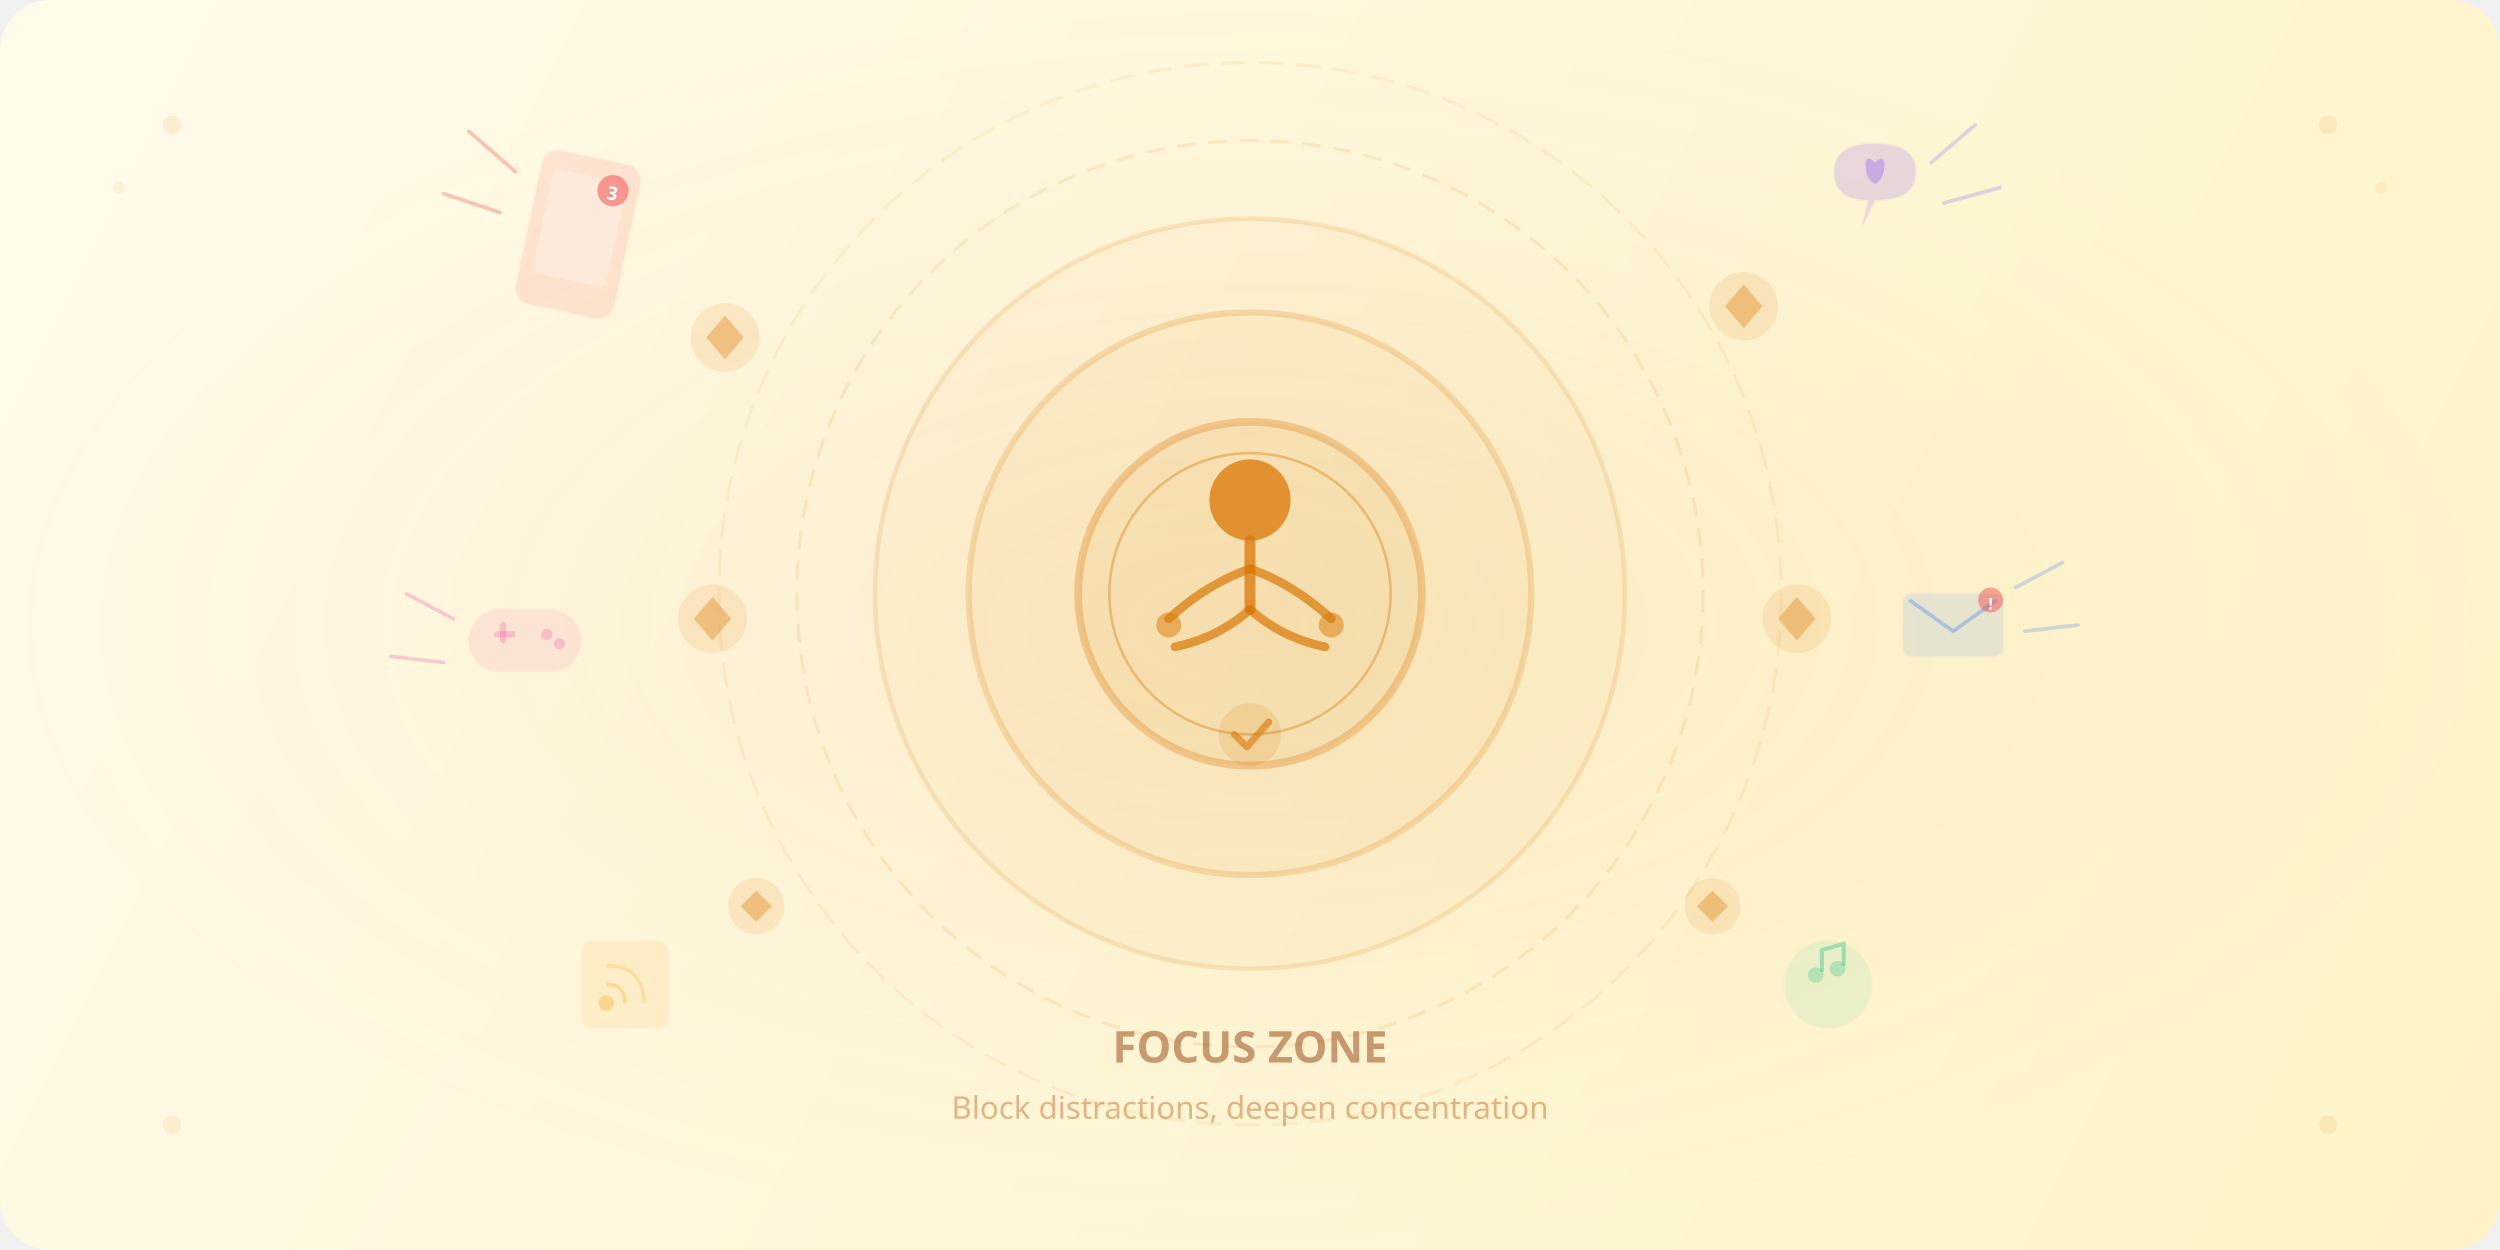
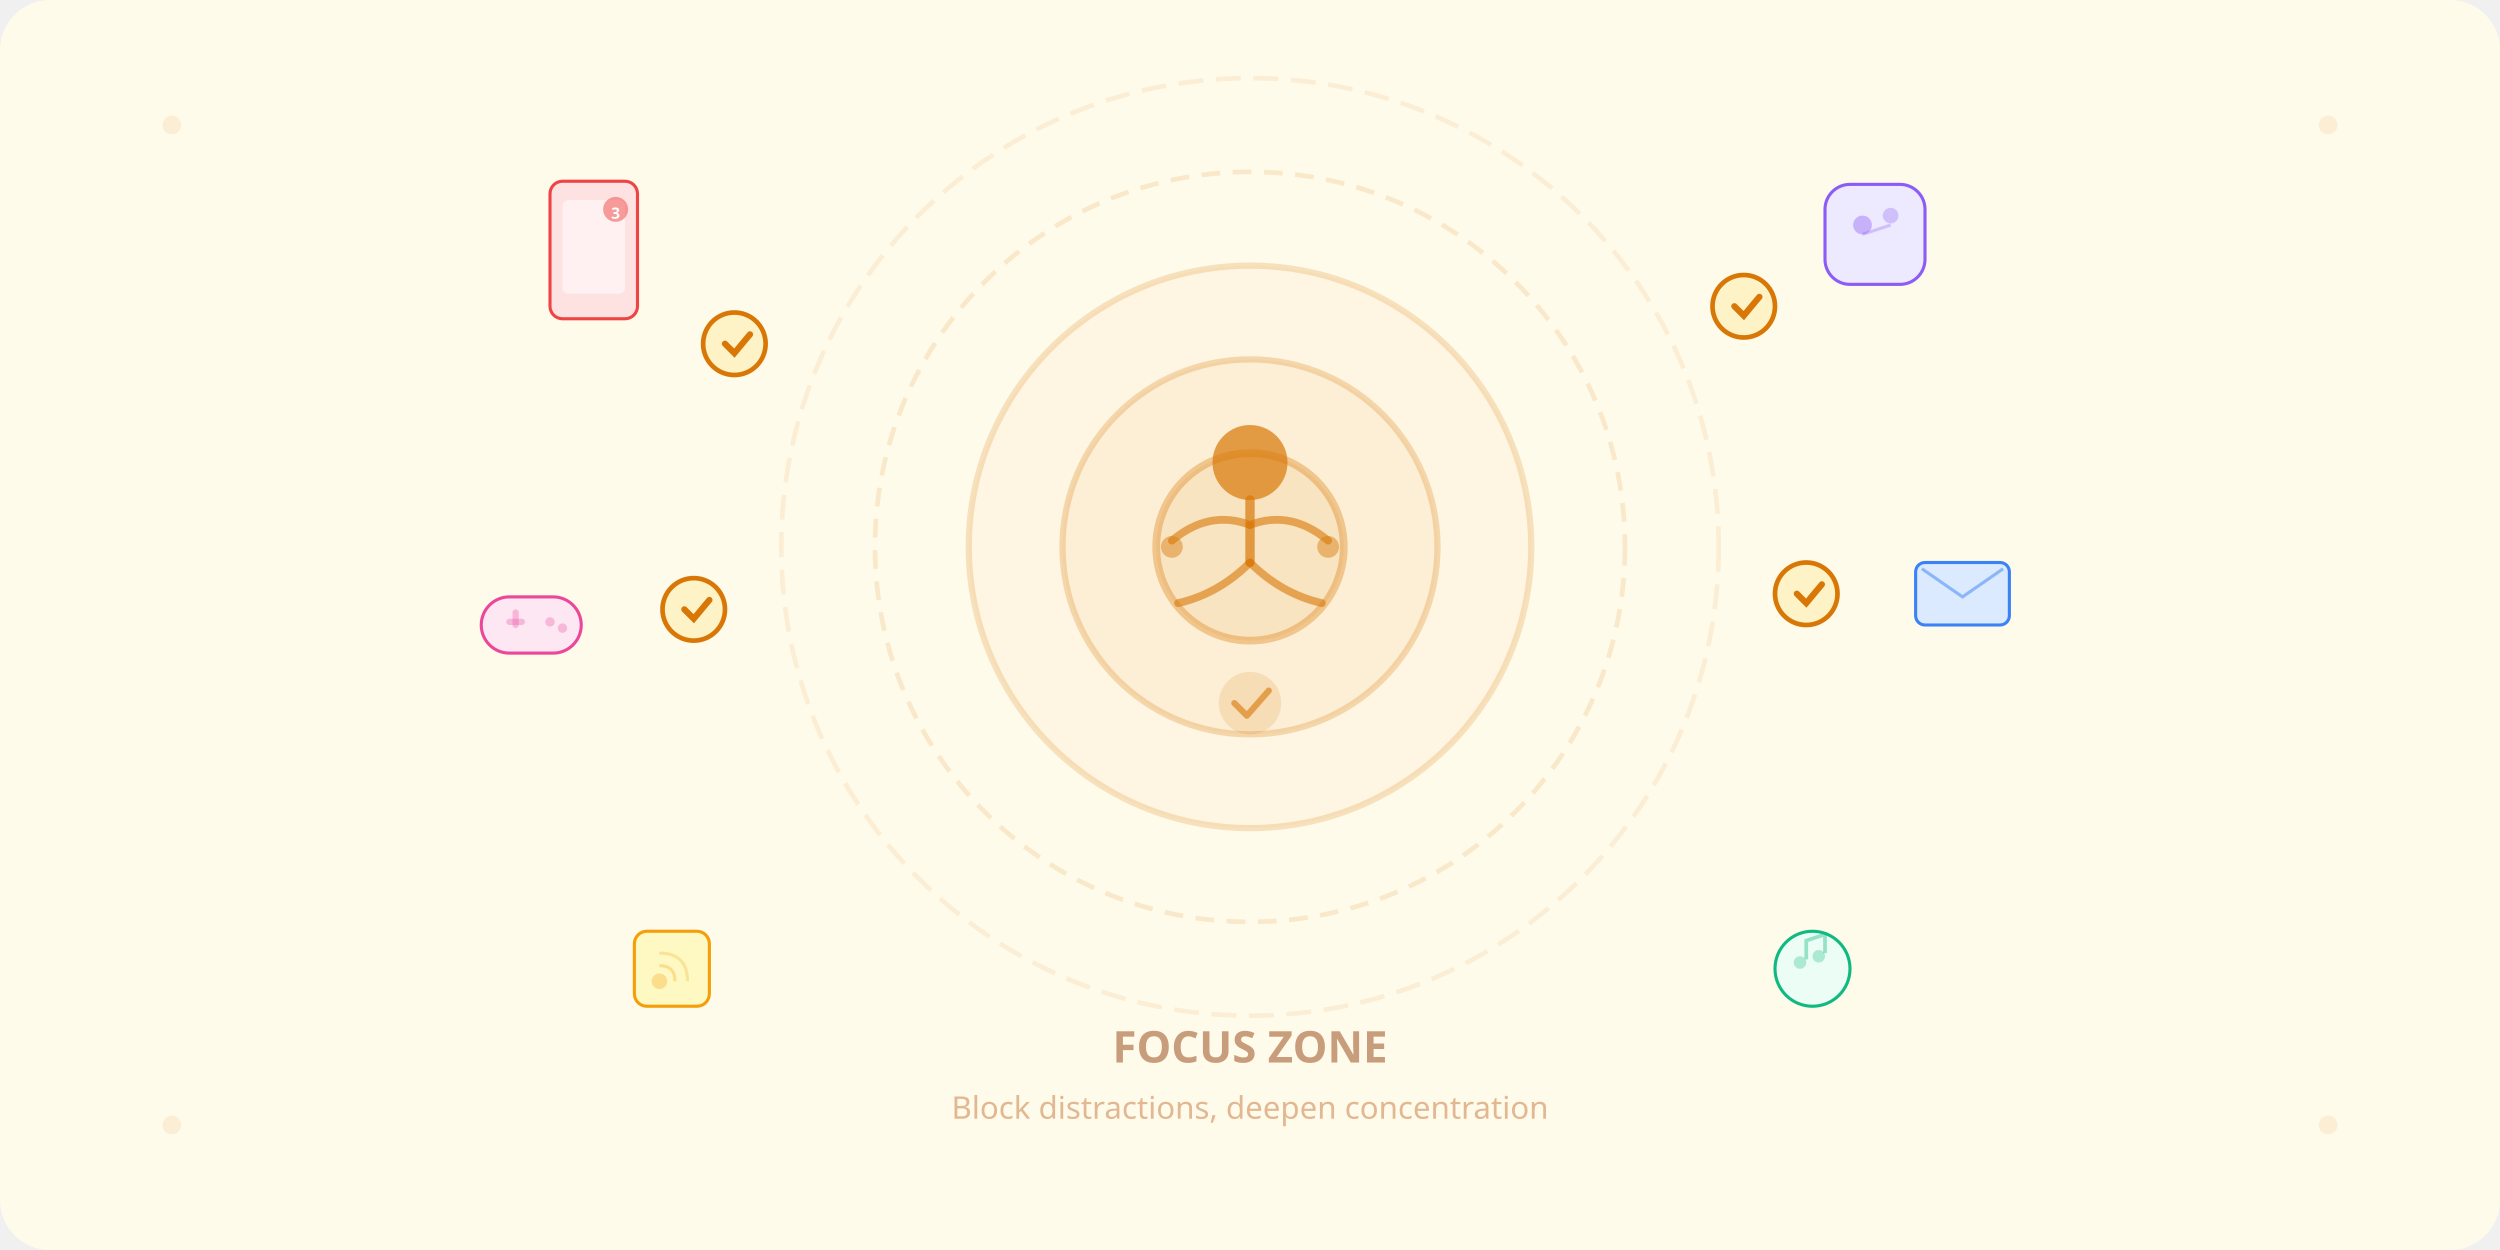
<svg xmlns="http://www.w3.org/2000/svg" viewBox="0 0 800 400" fill="none">
-   <defs>
-     <radialGradient id="focus-glow" cx="50%" cy="50%" r="50%">
-       <stop offset="0%" stop-color="#D97706" stop-opacity="0.08" />
-       <stop offset="70%" stop-color="#D97706" stop-opacity="0.02" />
-       <stop offset="100%" stop-color="#D97706" stop-opacity="0" />
-     </radialGradient>
-     <linearGradient id="bg" x1="0" y1="0" x2="800" y2="400" gradientUnits="userSpaceOnUse">
-       <stop offset="0%" stop-color="#FFFBEB" />
-       <stop offset="100%" stop-color="#FEF3C7" />
-     </linearGradient>
-   </defs>
-   <rect width="800" height="400" rx="16" fill="url(#bg)" />
-   <rect width="800" height="400" rx="16" fill="url(#focus-glow)" />
-   <circle cx="400" cy="190" r="170" fill="none" stroke="#D97706" stroke-width="1" opacity="0.08" stroke-dasharray="8,4" />
-   <circle cx="400" cy="190" r="145" fill="none" stroke="#D97706" stroke-width="1" opacity="0.12" stroke-dasharray="6,4" />
-   <circle cx="400" cy="190" r="120" fill="#D97706" opacity="0.03" />
-   <circle cx="400" cy="190" r="120" fill="none" stroke="#D97706" stroke-width="1.5" opacity="0.15" />
-   <circle cx="400" cy="190" r="90" fill="#D97706" opacity="0.05" />
-   <circle cx="400" cy="190" r="90" fill="none" stroke="#D97706" stroke-width="2" opacity="0.2" />
-   <circle cx="400" cy="190" r="55" fill="#D97706" opacity="0.07" />
-   <circle cx="400" cy="190" r="55" fill="none" stroke="#D97706" stroke-width="2.5" opacity="0.3" />
-   <g transform="translate(400,190)">
-     <circle cx="0" cy="-30" r="13" fill="#D97706" opacity="0.75" />
-     <path d="M0,-17 L0,5" stroke="#D97706" stroke-width="3.5" stroke-linecap="round" opacity="0.75" />
-     <path d="M0,-8 Q-14,-3 -26,8" stroke="#D97706" stroke-width="2.8" fill="none" stroke-linecap="round" opacity="0.7" />
-     <path d="M0,-8 Q14,-3 26,8" stroke="#D97706" stroke-width="2.8" fill="none" stroke-linecap="round" opacity="0.7" />
-     <path d="M0,5 Q-10,14 -24,17" stroke="#D97706" stroke-width="2.8" fill="none" stroke-linecap="round" opacity="0.7" />
-     <path d="M0,5 Q10,14 24,17" stroke="#D97706" stroke-width="2.8" fill="none" stroke-linecap="round" opacity="0.7" />
-     <circle cx="-26" cy="10" r="4" fill="#D97706" opacity="0.5" />
-     <circle cx="26" cy="10" r="4" fill="#D97706" opacity="0.5" />
+   <rect width="800" height="400" rx="16" fill="#FFFBEB" />
+   <circle cx="400" cy="175" r="150" fill="none" stroke="#D97706" stroke-width="1.5" opacity="0.1" stroke-dasharray="8,4" />
+   <circle cx="400" cy="175" r="120" fill="none" stroke="#D97706" stroke-width="1.5" opacity="0.15" stroke-dasharray="6,4" />
+   <circle cx="400" cy="175" r="90" fill="#D97706" opacity="0.04" />
+   <circle cx="400" cy="175" r="90" fill="none" stroke="#D97706" stroke-width="2" opacity="0.2" />
+   <circle cx="400" cy="175" r="60" fill="#D97706" opacity="0.06" />
+   <circle cx="400" cy="175" r="60" fill="none" stroke="#D97706" stroke-width="2" opacity="0.25" />
+   <circle cx="400" cy="175" r="30" fill="#D97706" opacity="0.1" />
+   <circle cx="400" cy="175" r="30" fill="none" stroke="#D97706" stroke-width="2.5" opacity="0.35" />
+   <circle cx="400" cy="148" r="12" fill="#D97706" opacity="0.7" />
+   <path d="M400,160 L400,180" stroke="#D97706" stroke-width="3" stroke-linecap="round" opacity="0.7" />
+   <path d="M400,168 Q387,163 375,173" stroke="#D97706" stroke-width="2.5" fill="none" stroke-linecap="round" opacity="0.6" />
+   <path d="M400,168 Q413,163 425,173" stroke="#D97706" stroke-width="2.5" fill="none" stroke-linecap="round" opacity="0.6" />
+   <path d="M400,180 Q390,190 377,193" stroke="#D97706" stroke-width="2.5" fill="none" stroke-linecap="round" opacity="0.6" />
+   <path d="M400,180 Q410,190 423,193" stroke="#D97706" stroke-width="2.5" fill="none" stroke-linecap="round" opacity="0.6" />
+   <circle cx="375" cy="175" r="3.5" fill="#D97706" opacity="0.45" />
+   <circle cx="425" cy="175" r="3.5" fill="#D97706" opacity="0.45" />
+   <g transform="translate(190,80)">
+     <rect x="-14" y="-22" width="28" height="44" rx="4" fill="#FEE2E2" stroke="#EF4444" stroke-width="1" />
+     <rect x="-10" y="-16" width="20" height="30" rx="2" fill="white" opacity="0.5" />
+     <circle cx="7" cy="-13" r="4" fill="#EF4444" opacity="0.5" />
+     <text x="7" y="-10" text-anchor="middle" fill="white" font-family="sans-serif" font-size="5" font-weight="700">3</text>
  </g>
-   <circle cx="400" cy="190" r="45" fill="none" stroke="#D97706" stroke-width="0.8" opacity="0.15">
-     <animate attributeName="r" from="45" to="65" dur="3s" repeatCount="indefinite" />
-     <animate attributeName="opacity" from="0.15" to="0" dur="3s" repeatCount="indefinite" />
-   </circle>
-   <circle cx="400" cy="190" r="45" fill="none" stroke="#D97706" stroke-width="0.8" opacity="0.15">
-     <animate attributeName="r" from="45" to="65" dur="3s" begin="1s" repeatCount="indefinite" />
-     <animate attributeName="opacity" from="0.15" to="0" dur="3s" begin="1s" repeatCount="indefinite" />
-   </circle>
-   <circle cx="400" cy="190" r="45" fill="none" stroke="#D97706" stroke-width="0.8" opacity="0.15">
-     <animate attributeName="r" from="45" to="65" dur="3s" begin="2s" repeatCount="indefinite" />
-     <animate attributeName="opacity" from="0.15" to="0" dur="3s" begin="2s" repeatCount="indefinite" />
-   </circle>
-   <g transform="translate(185,75) rotate(12)">
-     <rect x="-16" y="-25" width="32" height="50" rx="5" fill="#EF4444" opacity="0.12" stroke="#EF4444" stroke-width="1" stroke-opacity="0.25" />
-     <rect x="-12" y="-19" width="24" height="34" rx="2" fill="white" opacity="0.25" />
-     <circle cx="8" cy="-16" r="5" fill="#EF4444" opacity="0.5" />
-     <text x="8" y="-13" text-anchor="middle" fill="white" font-family="system-ui,sans-serif" font-size="6" font-weight="700">3</text>
+   <circle cx="235" cy="110" r="10" fill="#FEF3C7" stroke="#D97706" stroke-width="1.5" />
+   <path d="M232,110 L235,113 L240,107" stroke="#D97706" stroke-width="2" fill="none" stroke-linecap="round" />
+   <g transform="translate(600,75)">
+     <rect x="-16" y="-16" width="32" height="32" rx="8" fill="#EDE9FE" stroke="#8B5CF6" stroke-width="1" />
+     <circle cx="-4" cy="-3" r="3" fill="#8B5CF6" opacity="0.4" />
+     <circle cx="5" cy="-6" r="2.5" fill="#8B5CF6" opacity="0.3" />
+     <path d="M-4,0 L5,-3" stroke="#8B5CF6" stroke-width="1" opacity="0.3" />
  </g>
-   <g transform="translate(232,108)">
-     <circle cx="0" cy="0" r="11" fill="#D97706" opacity="0.12" />
-     <path d="M0,-7 L6,0 L0,7 L-6,0 Z" fill="#D97706" opacity="0.35" />
+   <circle cx="558" cy="98" r="10" fill="#FEF3C7" stroke="#D97706" stroke-width="1.5" />
+   <path d="M555,98 L558,101 L563,95" stroke="#D97706" stroke-width="2" fill="none" stroke-linecap="round" />
+   <g transform="translate(628,190)">
+     <rect x="-15" y="-10" width="30" height="20" rx="3" fill="#DBEAFE" stroke="#3B82F6" stroke-width="1" />
+     <path d="M-13,-8 L0,1 L13,-8" stroke="#3B82F6" stroke-width="1" fill="none" opacity="0.5" />
  </g>
-   <g stroke="#EF4444" stroke-width="1.2" stroke-linecap="round" opacity="0.3">
-     <line x1="165" y1="55" x2="150" y2="42" />
-     <line x1="160" y1="68" x2="142" y2="62" />
+   <circle cx="578" cy="190" r="10" fill="#FEF3C7" stroke="#D97706" stroke-width="1.5" />
+   <path d="M575,190 L578,193 L583,187" stroke="#D97706" stroke-width="2" fill="none" stroke-linecap="round" />
+   <g transform="translate(170,200)">
+     <rect x="-16" y="-9" width="32" height="18" rx="9" fill="#FCE7F3" stroke="#EC4899" stroke-width="1" />
+     <rect x="-8" y="-2" width="6" height="2" rx="1" fill="#EC4899" opacity="0.3" />
+     <rect x="-6" y="-5" width="2" height="6" rx="1" fill="#EC4899" opacity="0.3" />
+     <circle cx="6" cy="-1" r="1.5" fill="#EC4899" opacity="0.3" />
+     <circle cx="10" cy="1" r="1.5" fill="#EC4899" opacity="0.3" />
  </g>
-   <g transform="translate(600,68)">
-     <path d="M-13,-13 Q-13,-22 0,-22 Q13,-22 13,-13 Q13,-4 0,-4 L-4,4 L-2,-4 Q-13,-4 -13,-13Z" fill="#8B5CF6" opacity="0.2" stroke="#8B5CF6" stroke-width="1" stroke-opacity="0.25" />
-     <path d="M-3,-15 Q-3,-19 0,-16 Q3,-19 3,-15 Q3,-11 0,-9 Q-3,-11 -3,-15Z" fill="#8B5CF6" opacity="0.35" />
+   <circle cx="222" cy="195" r="10" fill="#FEF3C7" stroke="#D97706" stroke-width="1.5" />
+   <path d="M219,195 L222,198 L227,192" stroke="#D97706" stroke-width="2" fill="none" stroke-linecap="round" />
+   <g transform="translate(215,310)">
+     <rect x="-12" y="-12" width="24" height="24" rx="4" fill="#FEF9C3" stroke="#F59E0B" stroke-width="1" />
+     <circle cx="-4" cy="4" r="2.5" fill="#F59E0B" opacity="0.3" />
+     <path d="M-4,-1 Q1,-1 1,4" stroke="#F59E0B" stroke-width="1" fill="none" opacity="0.3" />
+     <path d="M-4,-5 Q5,-5 5,4" stroke="#F59E0B" stroke-width="1" fill="none" opacity="0.25" />
  </g>
-   <g transform="translate(558,98)">
-     <circle cx="0" cy="0" r="11" fill="#D97706" opacity="0.12" />
-     <path d="M0,-7 L6,0 L0,7 L-6,0 Z" fill="#D97706" opacity="0.35" />
+   <g transform="translate(580,310)">
+     <circle cx="0" cy="0" r="12" fill="#ECFDF5" stroke="#10B981" stroke-width="1" />
+     <path d="M-2,-3 L-2,-9 L4,-11 L4,-5" stroke="#10B981" stroke-width="1.2" fill="none" opacity="0.4" />
+     <circle cx="-4" cy="-2" r="2" fill="#10B981" opacity="0.3" />
+     <circle cx="2" cy="-4" r="2" fill="#10B981" opacity="0.3" />
  </g>
-   <g stroke="#8B5CF6" stroke-width="1.2" stroke-linecap="round" opacity="0.25">
-     <line x1="618" y1="52" x2="632" y2="40" />
-     <line x1="622" y1="65" x2="640" y2="60" />
-   </g>
-   <g transform="translate(625,200)">
-     <rect x="-16" y="-10" width="32" height="20" rx="3" fill="#3B82F6" opacity="0.12" stroke="#3B82F6" stroke-width="1" stroke-opacity="0.25" />
-     <path d="M-14,-8 L0,2 L14,-8" stroke="#3B82F6" stroke-width="1.2" fill="none" opacity="0.35" />
-     <circle cx="12" cy="-8" r="4" fill="#EF4444" opacity="0.45" />
-     <text x="12" y="-5" text-anchor="middle" fill="white" font-family="system-ui,sans-serif" font-size="5" font-weight="700">!</text>
-   </g>
-   <g transform="translate(575,198)">
-     <circle cx="0" cy="0" r="11" fill="#D97706" opacity="0.12" />
-     <path d="M0,-7 L6,0 L0,7 L-6,0 Z" fill="#D97706" opacity="0.35" />
-   </g>
-   <g stroke="#3B82F6" stroke-width="1.2" stroke-linecap="round" opacity="0.25">
-     <line x1="645" y1="188" x2="660" y2="180" />
-     <line x1="648" y1="202" x2="665" y2="200" />
-   </g>
-   <g transform="translate(168,205)">
-     <rect x="-18" y="-10" width="36" height="20" rx="10" fill="#EC4899" opacity="0.1" stroke="#EC4899" stroke-width="1" stroke-opacity="0.2" />
-     <rect x="-10" y="-3" width="7" height="2" rx="1" fill="#EC4899" opacity="0.25" />
-     <rect x="-8" y="-6" width="2" height="7" rx="1" fill="#EC4899" opacity="0.25" />
-     <circle cx="7" cy="-2" r="1.8" fill="#EC4899" opacity="0.25" />
-     <circle cx="11" cy="1" r="1.8" fill="#EC4899" opacity="0.25" />
-   </g>
-   <g transform="translate(228,198)">
-     <circle cx="0" cy="0" r="11" fill="#D97706" opacity="0.12" />
-     <path d="M0,-7 L6,0 L0,7 L-6,0 Z" fill="#D97706" opacity="0.35" />
-   </g>
-   <g stroke="#EC4899" stroke-width="1.2" stroke-linecap="round" opacity="0.25">
-     <line x1="145" y1="198" x2="130" y2="190" />
-     <line x1="142" y1="212" x2="125" y2="210" />
-   </g>
-   <g transform="translate(200,315)">
-     <rect x="-14" y="-14" width="28" height="28" rx="4" fill="#F59E0B" opacity="0.1" stroke="#F59E0B" stroke-width="1" stroke-opacity="0.18" />
-     <circle cx="-6" cy="6" r="2.5" fill="#F59E0B" opacity="0.3" />
-     <path d="M-6,0 Q0,0 0,6" stroke="#F59E0B" stroke-width="1.2" fill="none" opacity="0.25" />
-     <path d="M-6,-6 Q6,-6 6,6" stroke="#F59E0B" stroke-width="1.2" fill="none" opacity="0.2" />
-   </g>
-   <g transform="translate(242,290)">
-     <circle cx="0" cy="0" r="9" fill="#D97706" opacity="0.12" />
-     <path d="M0,-5 L5,0 L0,5 L-5,0 Z" fill="#D97706" opacity="0.35" />
-   </g>
-   <g transform="translate(585,315)">
-     <circle cx="0" cy="0" r="14" fill="#10B981" opacity="0.08" stroke="#10B981" stroke-width="1" stroke-opacity="0.18" />
-     <path d="M-2,-4 L-2,-11 L5,-13 L5,-6" stroke="#10B981" stroke-width="1.3" fill="none" opacity="0.35" />
-     <circle cx="-4" cy="-3" r="2.5" fill="#10B981" opacity="0.25" />
-     <circle cx="3" cy="-5" r="2.5" fill="#10B981" opacity="0.25" />
-   </g>
-   <g transform="translate(548,290)">
-     <circle cx="0" cy="0" r="9" fill="#D97706" opacity="0.12" />
-     <path d="M0,-5 L5,0 L0,5 L-5,0 Z" fill="#D97706" opacity="0.35" />
-   </g>
-   <g transform="translate(400,235)">
-     <circle cx="0" cy="0" r="10" fill="#D97706" opacity="0.15" />
-     <polyline points="-5,0 -1,4 6,-4" stroke="#D97706" stroke-width="2.2" fill="none" stroke-linecap="round" stroke-linejoin="round" opacity="0.6" />
-   </g>
-   <text x="400" y="340" text-anchor="middle" font-family="system-ui,sans-serif" font-size="14" font-weight="700" fill="#92400E" opacity="0.5">FOCUS ZONE</text>
-   <text x="400" y="358" text-anchor="middle" font-family="system-ui,sans-serif" font-size="10" fill="#B45309" opacity="0.4">Block distractions, deepen concentration</text>
+   <circle cx="400" cy="225" r="10" fill="#D97706" opacity="0.15" />
+   <polyline points="395,225 399,229 406,221" stroke="#D97706" stroke-width="2" fill="none" stroke-linecap="round" stroke-linejoin="round" opacity="0.6" />
+   <text x="400" y="340" text-anchor="middle" font-family="sans-serif" font-size="14" font-weight="700" fill="#92400E" opacity="0.5">FOCUS ZONE</text>
+   <text x="400" y="358" text-anchor="middle" font-family="sans-serif" font-size="10" fill="#B45309" opacity="0.4">Block distractions, deepen concentration</text>
  <circle cx="55" cy="40" r="3" fill="#D97706" opacity="0.1" />
-   <circle cx="38" cy="60" r="2" fill="#D97706" opacity="0.07" />
  <circle cx="745" cy="40" r="3" fill="#D97706" opacity="0.1" />
-   <circle cx="762" cy="60" r="2" fill="#D97706" opacity="0.07" />
  <circle cx="55" cy="360" r="3" fill="#D97706" opacity="0.1" />
  <circle cx="745" cy="360" r="3" fill="#D97706" opacity="0.1" />
</svg>
